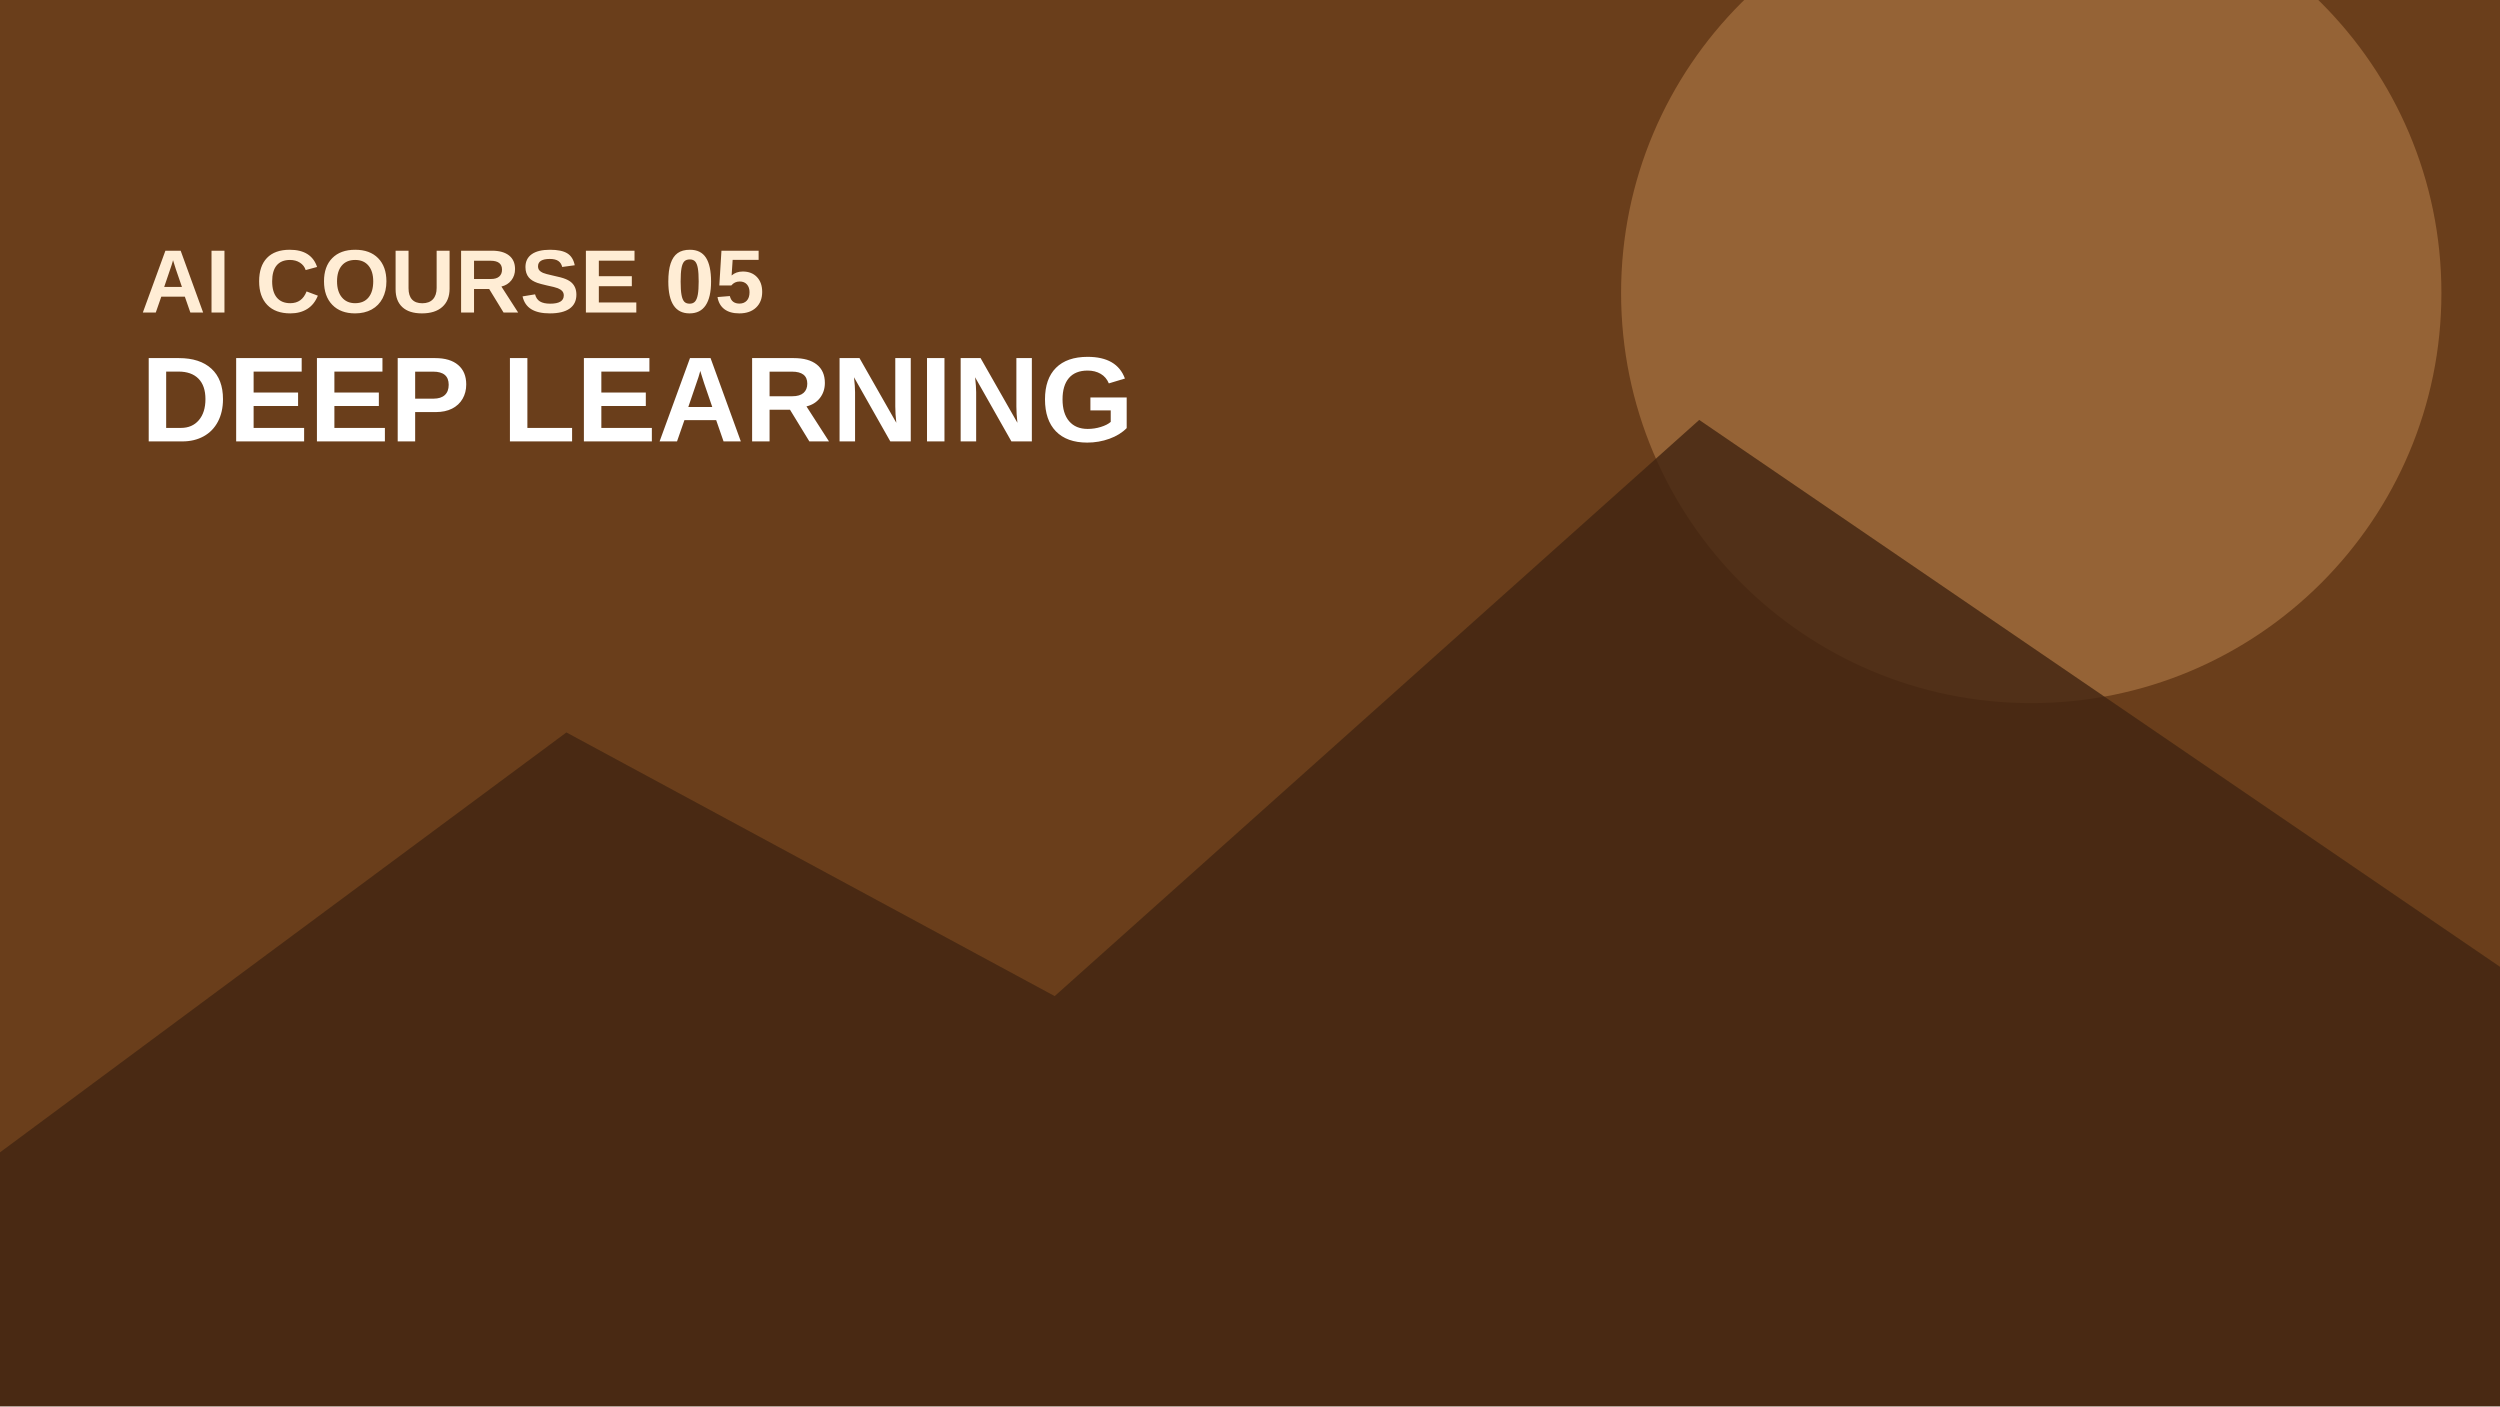
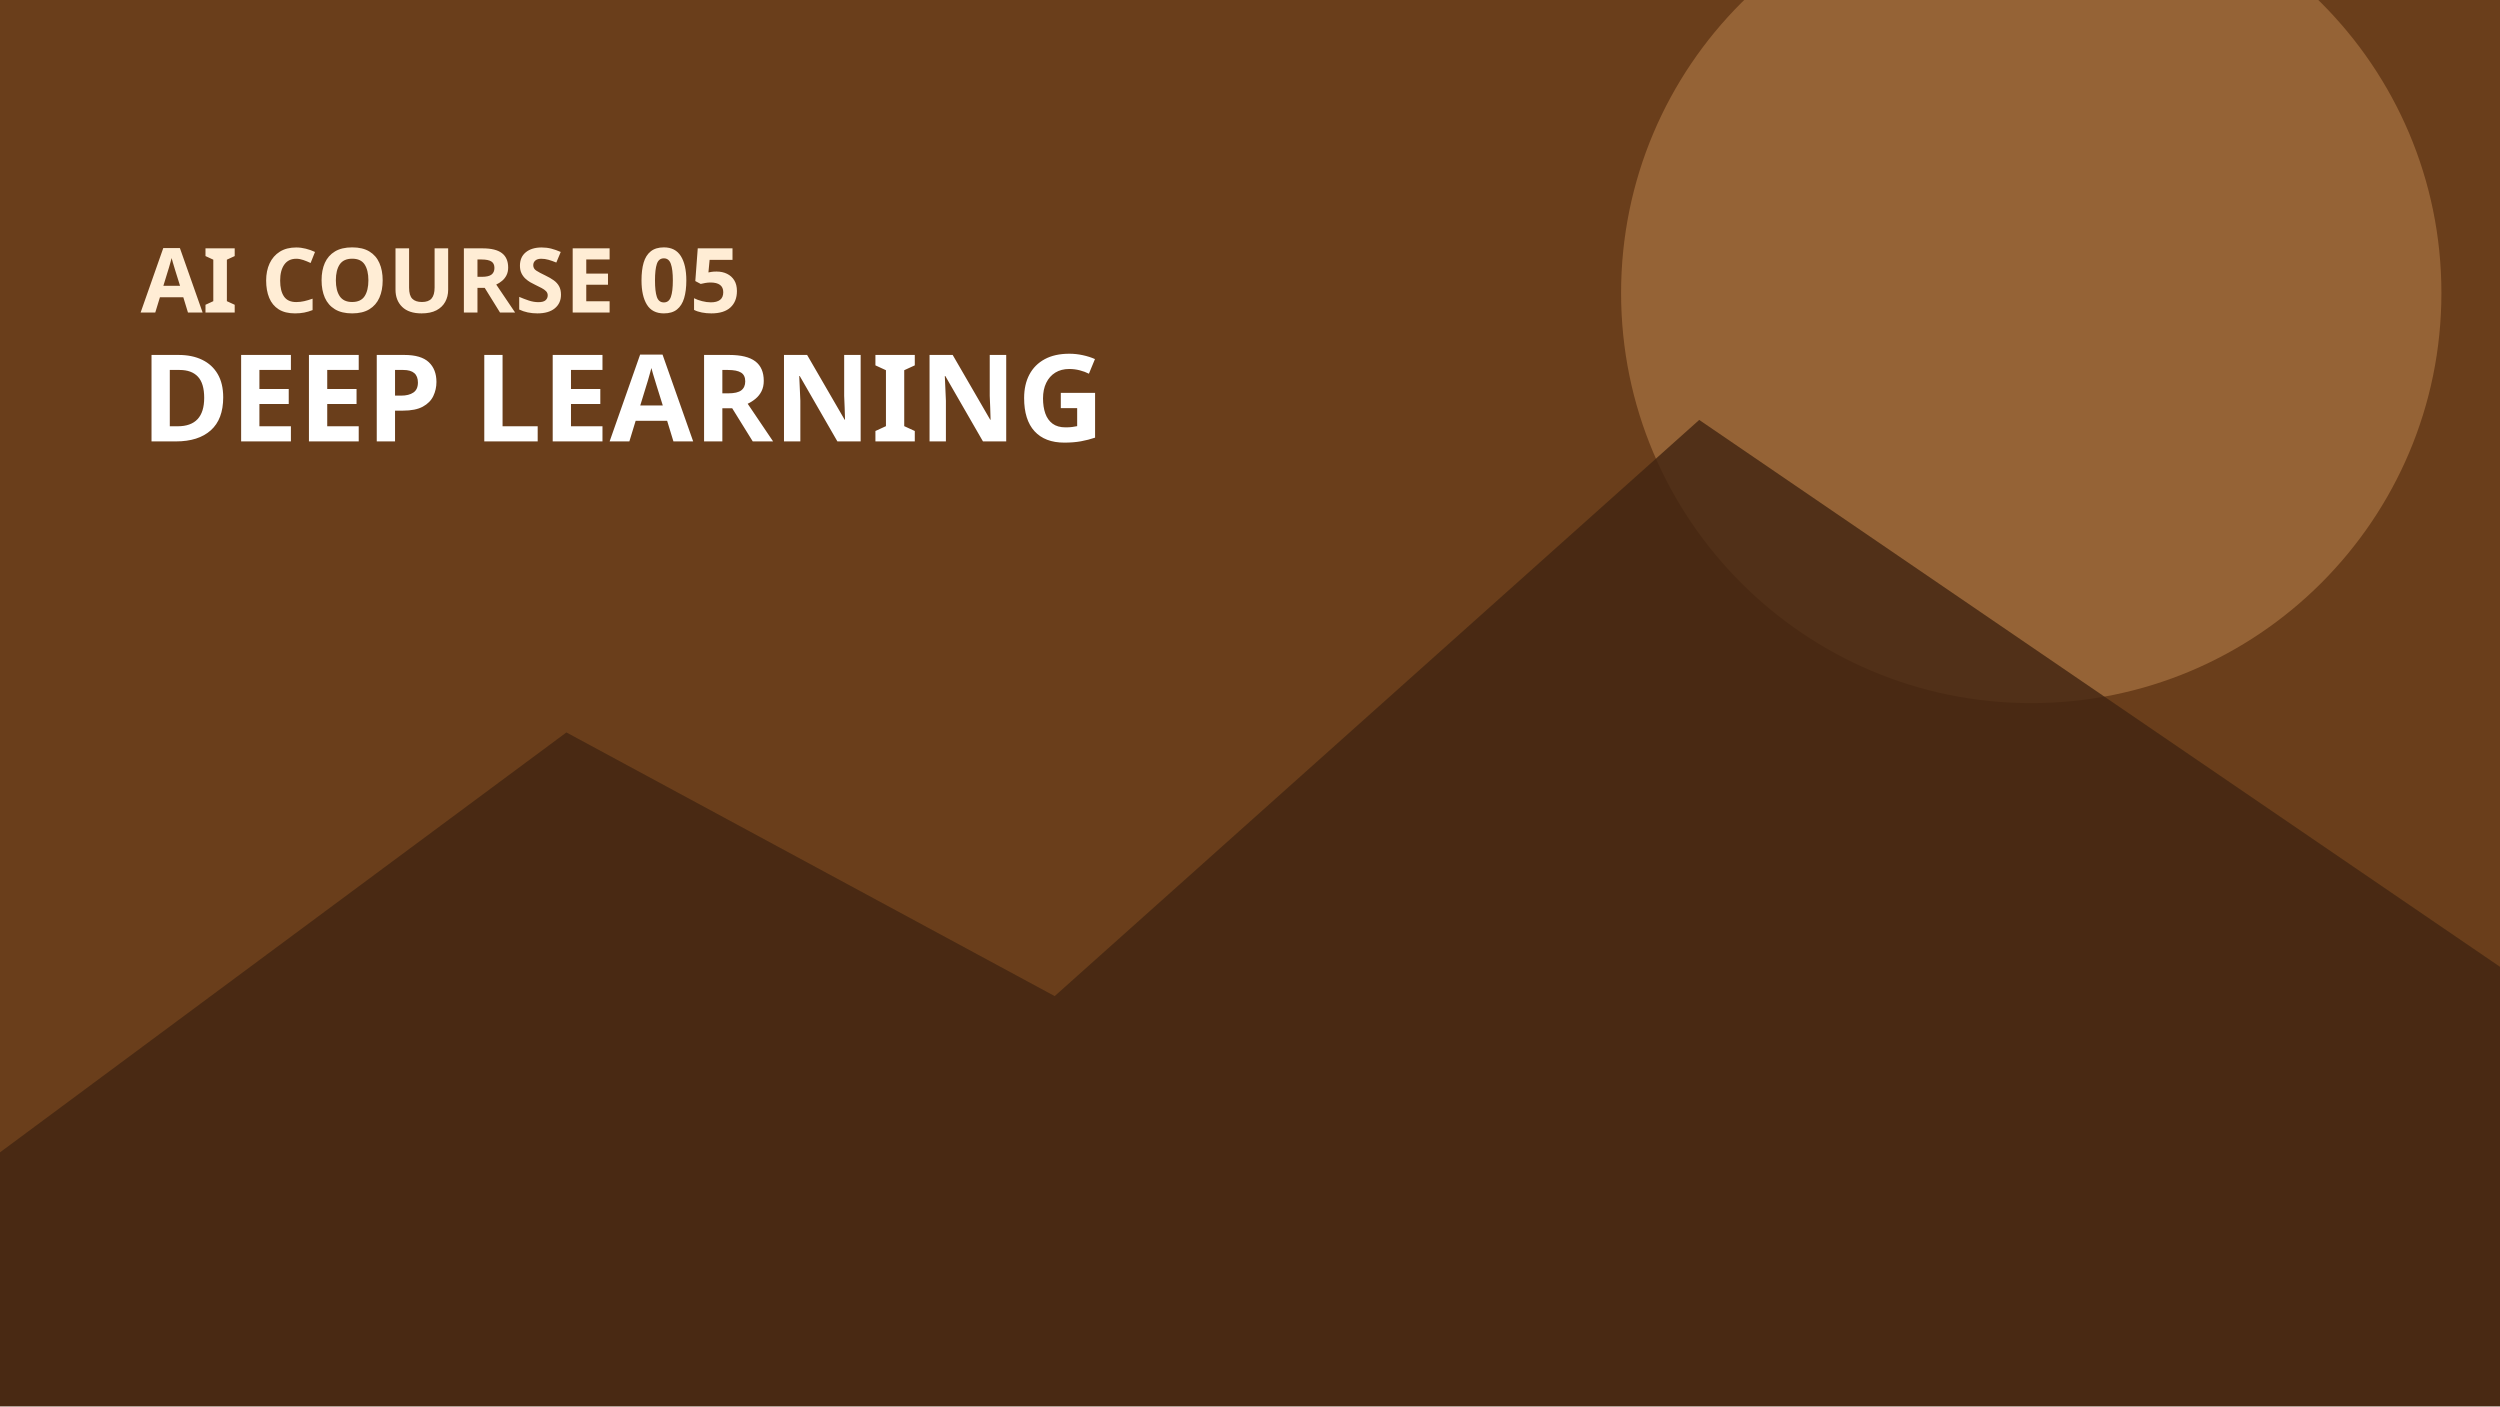
<svg xmlns="http://www.w3.org/2000/svg" viewBox="0 0 1280 720">
  <rect width="1280" height="720" fill="#6a3e1b" />
  <circle cx="1040" cy="150" r="210" fill="#fdba74" opacity=".3" />
  <path d="M0 590 290 375l250 135 330-295 410 280v225H0Z" fill="#422511" opacity=".82" />
-   <text x="72" y="160" fill="#ffedd5" font-family="Arial,sans-serif" font-size="46" font-weight="700">AI COURSE 05</text>
-   <text x="72" y="226" fill="#fff" font-family="Arial,sans-serif" font-size="62" font-weight="800">DEEP LEARNING</text>
+   <text x="72" y="160" fill="#ffedd5" font-family="'Segoe UI',sans-serif" font-size="46" font-weight="600">AI COURSE 05</text>
+   <text x="72" y="226" fill="#fff" font-family="'Segoe UI',sans-serif" font-size="62" font-weight="700">DEEP LEARNING</text>
</svg>
